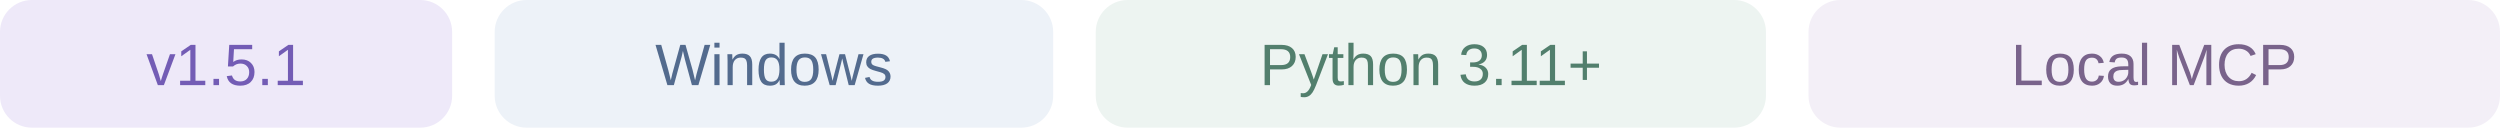
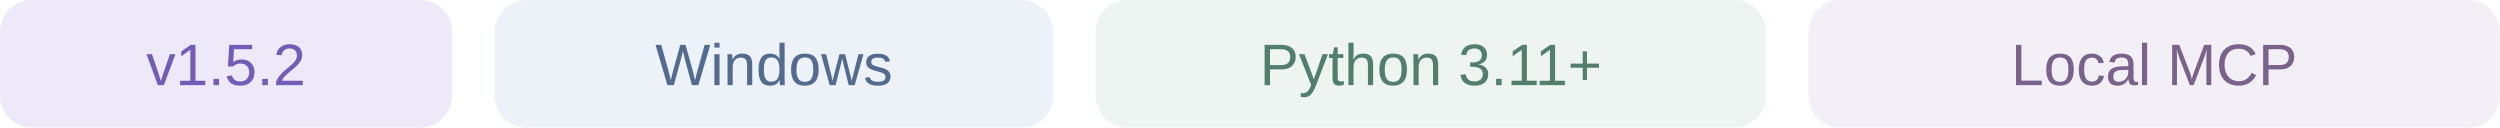
- <svg xmlns="http://www.w3.org/2000/svg" width="470" height="24" viewBox="0 0 470 24" role="img" aria-label="v1.5.1 · Windows · Python 3.11+ · Local MCP">
+ <svg xmlns="http://www.w3.org/2000/svg" width="470" height="24" viewBox="0 0 470 24" role="img" aria-label="v1.5.2 · Windows · Python 3.11+ · Local MCP">
  <g font-family="Segoe UI,Arial,sans-serif" font-size="11" text-anchor="middle">
    <rect width="85" height="24" rx="6" fill="#eee9f9" />
-     <text x="42.5" y="16" fill="#735cb5">v1.5.1</text>
+     <text x="42.5" y="16" fill="#735cb5">v1.5.2</text>
    <rect x="93" width="105" height="24" rx="6" fill="#edf2f8" />
    <text x="145.5" y="16" fill="#536b8e">Windows</text>
    <rect x="206" width="126" height="24" rx="6" fill="#edf4f1" />
    <text x="269" y="16" fill="#527f6d">Python 3.11+</text>
    <rect x="340" width="130" height="24" rx="6" fill="#f3eff7" />
    <text x="405" y="16" fill="#79638b">Local MCP</text>
  </g>
</svg>
